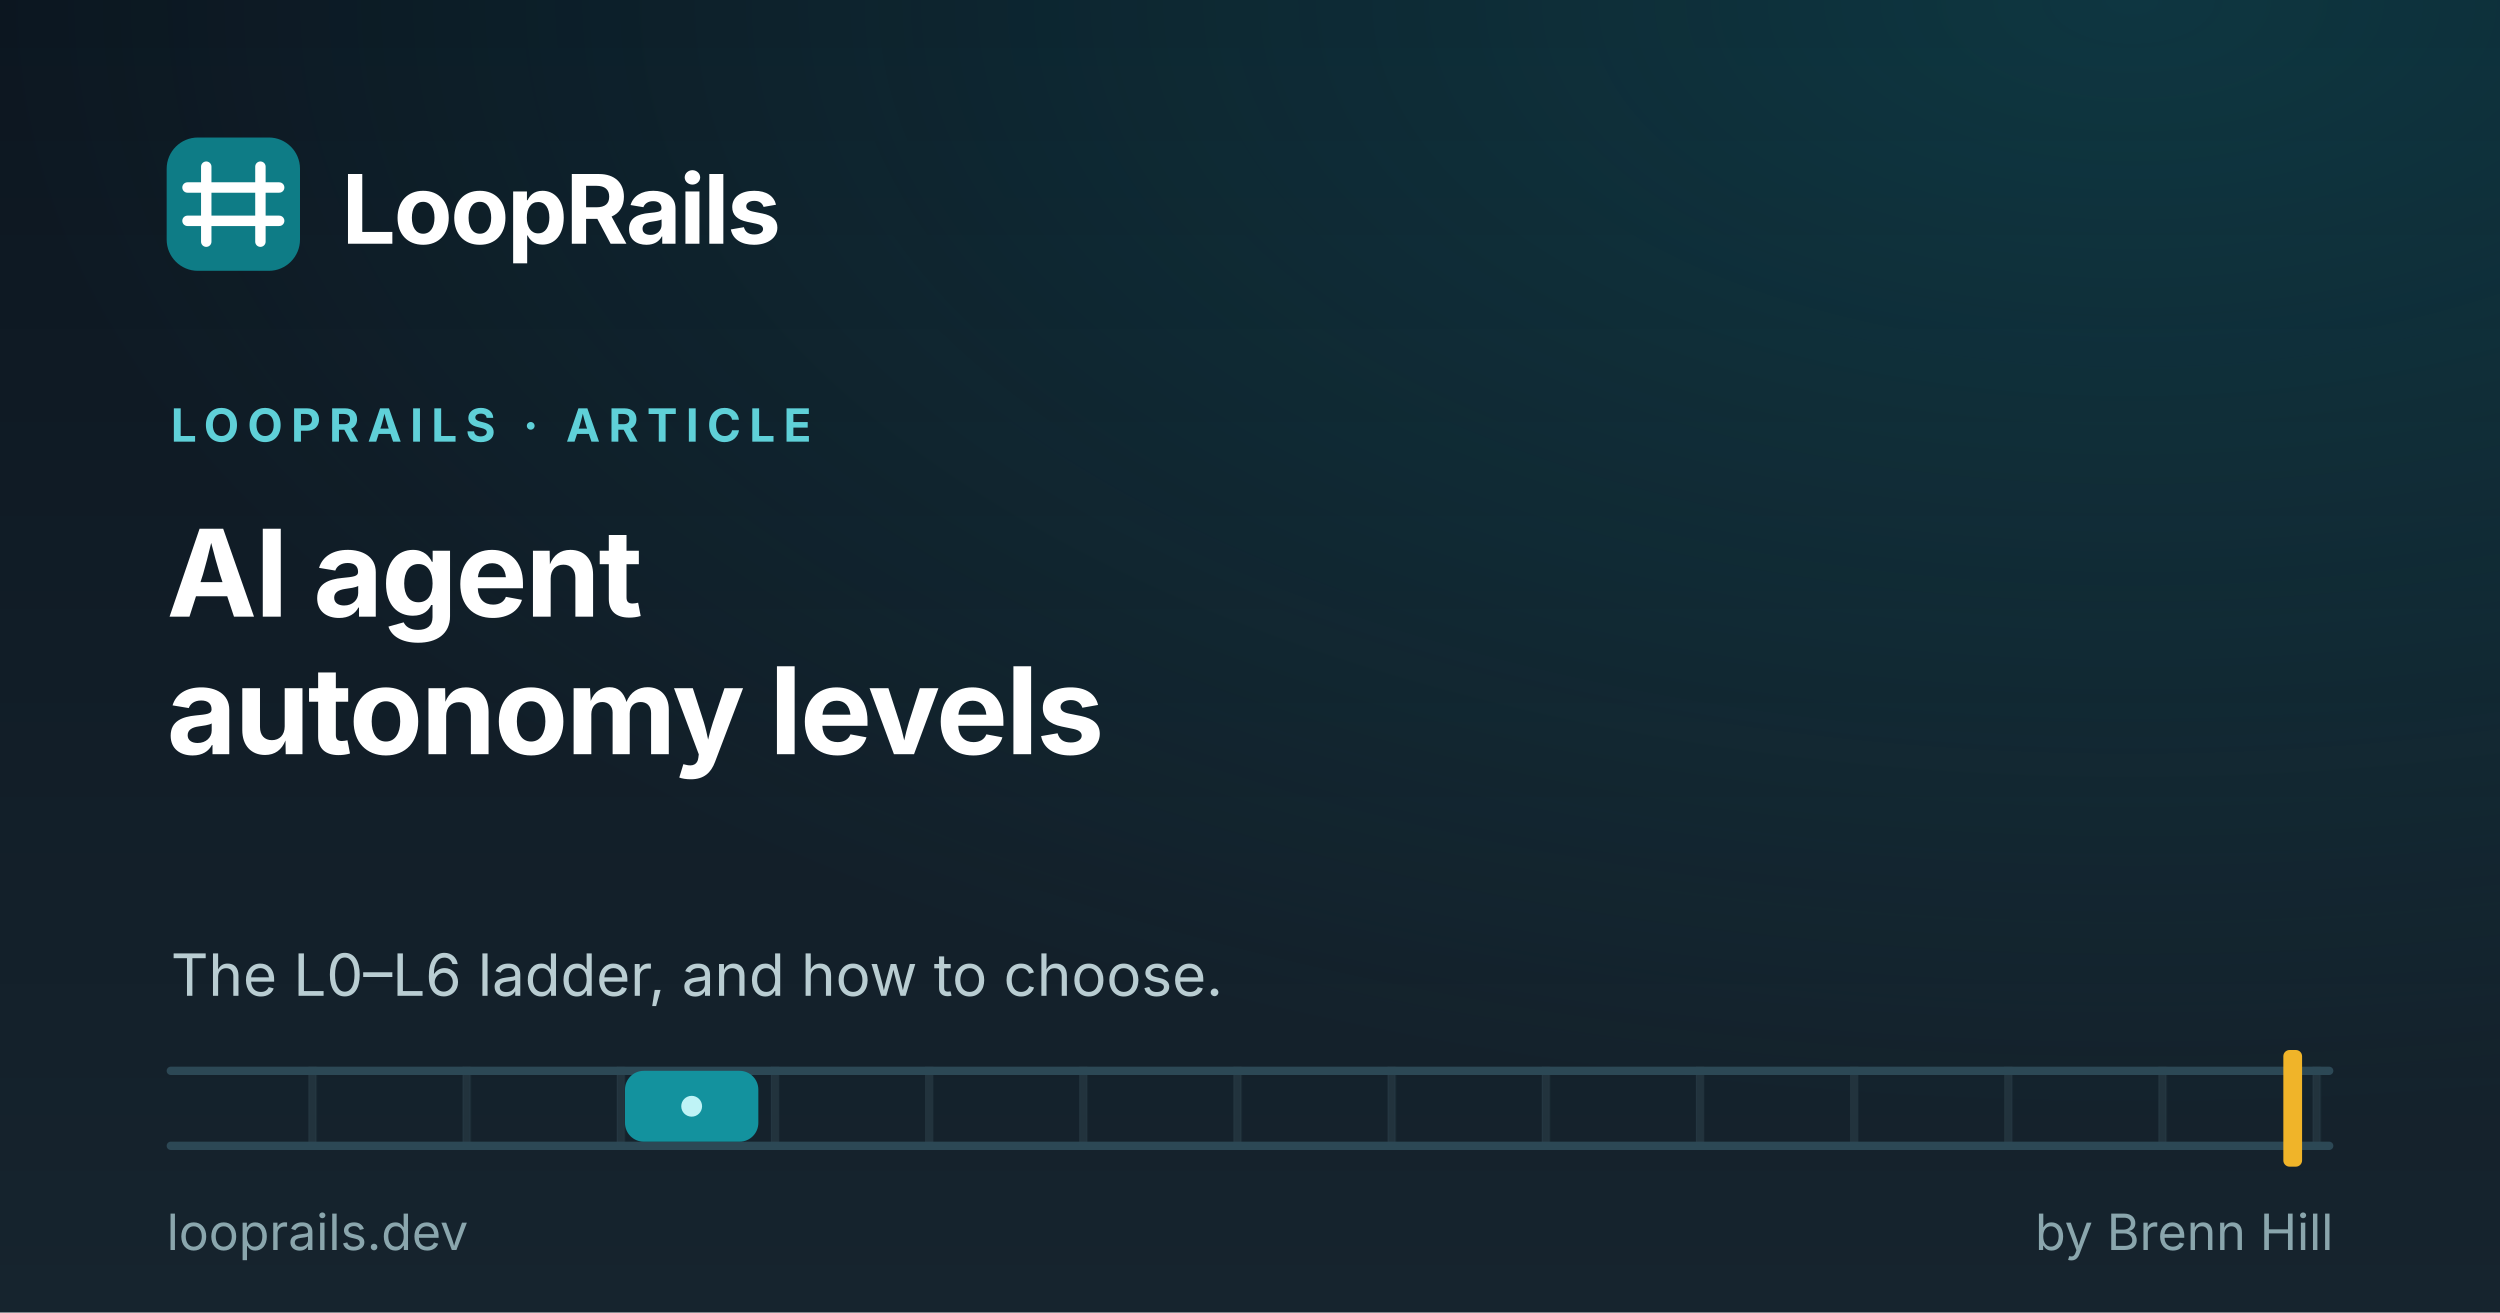
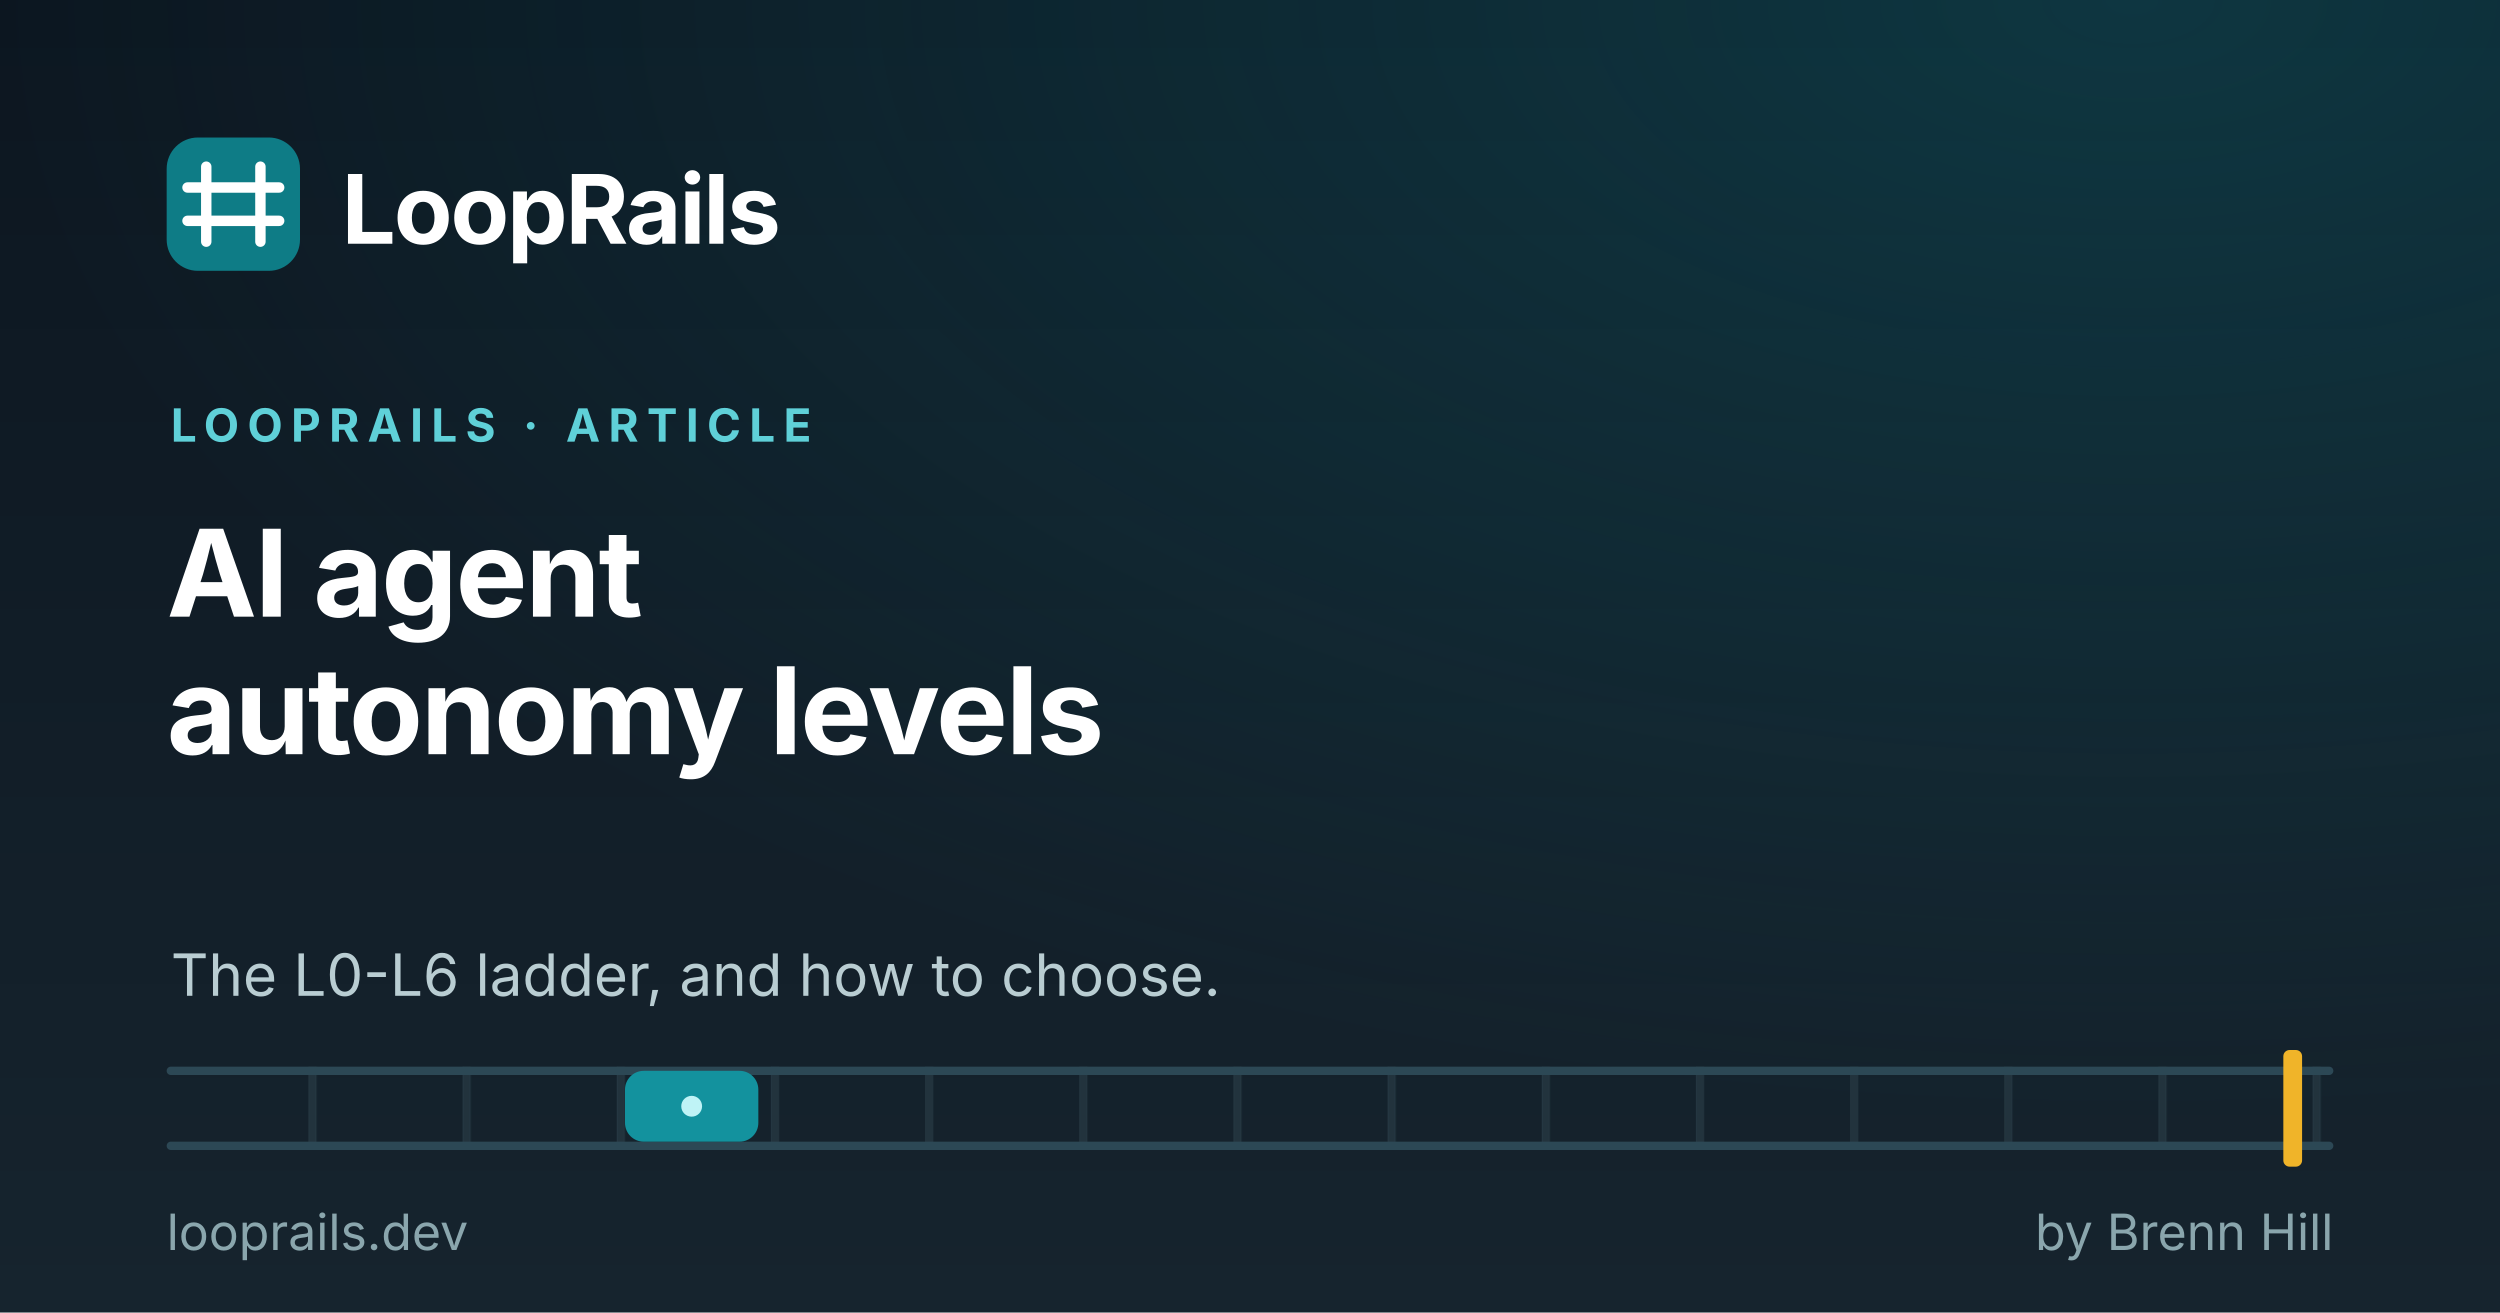
<svg xmlns="http://www.w3.org/2000/svg" width="1200" height="630" viewBox="0 0 1200 630">
  <defs>
    <linearGradient id="bg" x1="0" y1="0" x2="0" y2="1">
      <stop offset="0" stop-color="#0c1620" />
      <stop offset="1" stop-color="#16242e" />
    </linearGradient>
    <radialGradient id="glow" cx="0.85" cy="0.0" r="0.85">
      <stop offset="0" stop-color="#13929e" stop-opacity="0.26" />
      <stop offset="1" stop-color="#13929e" stop-opacity="0" />
    </radialGradient>
    <pattern id="ties" width="74" height="40" patternUnits="userSpaceOnUse">
      <rect x="0" y="0" width="4" height="40" fill="#22333d" />
    </pattern>
  </defs>
  <rect width="1200" height="630" fill="url(#bg)" />
  <rect width="1200" height="630" fill="url(#glow)" />
  <rect x="80" y="66" width="64" height="64" rx="15" fill="#0e7c86" />
  <g stroke="#ffffff" stroke-width="5" stroke-linecap="round">
    <line x1="99" y1="80" x2="99" y2="116" />
    <line x1="125" y1="80" x2="125" y2="116" />
    <line x1="90" y1="90" x2="134" y2="90" />
    <line x1="90" y1="106" x2="134" y2="106" />
  </g>
  <text x="164" y="117" font-family="Inter, Arial, Helvetica, sans-serif" font-weight="bold" font-size="46" fill="#ffffff" letter-spacing="-1">LoopRails</text>
  <text x="82" y="212" font-family="Inter, Arial, Helvetica, sans-serif" font-weight="bold" font-size="22" letter-spacing="4" fill="#5fd0d8">LOOPRAILS · ARTICLE</text>
  <text x="80" y="296" font-family="Inter, Arial, Helvetica, sans-serif" font-weight="bold" font-size="58" fill="#ffffff" letter-spacing="-1">AI agent</text>
  <text x="80" y="362" font-family="Inter, Arial, Helvetica, sans-serif" font-weight="bold" font-size="58" fill="#ffffff" letter-spacing="-1">autonomy levels</text>
-   <text x="82" y="478" font-family="Inter, Arial, Helvetica, sans-serif" font-size="28" fill="#b9cdd2">The L0–L6 ladder, and how to choose.</text>
+   <text x="82" y="478" font-family="Inter, Arial, Helvetica, sans-serif" font-size="28" fill="#b9cdd2">The L0-L6 ladder, and how to choose.</text>
  <g>
    <rect x="80" y="512" width="1040" height="40" fill="url(#ties)" />
    <rect x="80" y="512" width="1040" height="4" rx="2" fill="#2c4855" />
    <rect x="80" y="548" width="1040" height="4" rx="2" fill="#2c4855" />
    <rect x="300" y="514" width="64" height="34" rx="9" fill="#13929e" />
    <circle cx="332" cy="531" r="5" fill="#bff3f6" />
    <rect x="1096" y="504" width="9" height="56" rx="3" fill="#f0b429" />
  </g>
  <text x="80" y="600" font-family="Inter, Arial, Helvetica, sans-serif" font-size="24" fill="#8aa6ad">looprails.dev</text>
  <text x="1120" y="600" text-anchor="end" font-family="Inter, Arial, Helvetica, sans-serif" font-size="24" fill="#8aa6ad">by Brenn Hill</text>
</svg>
